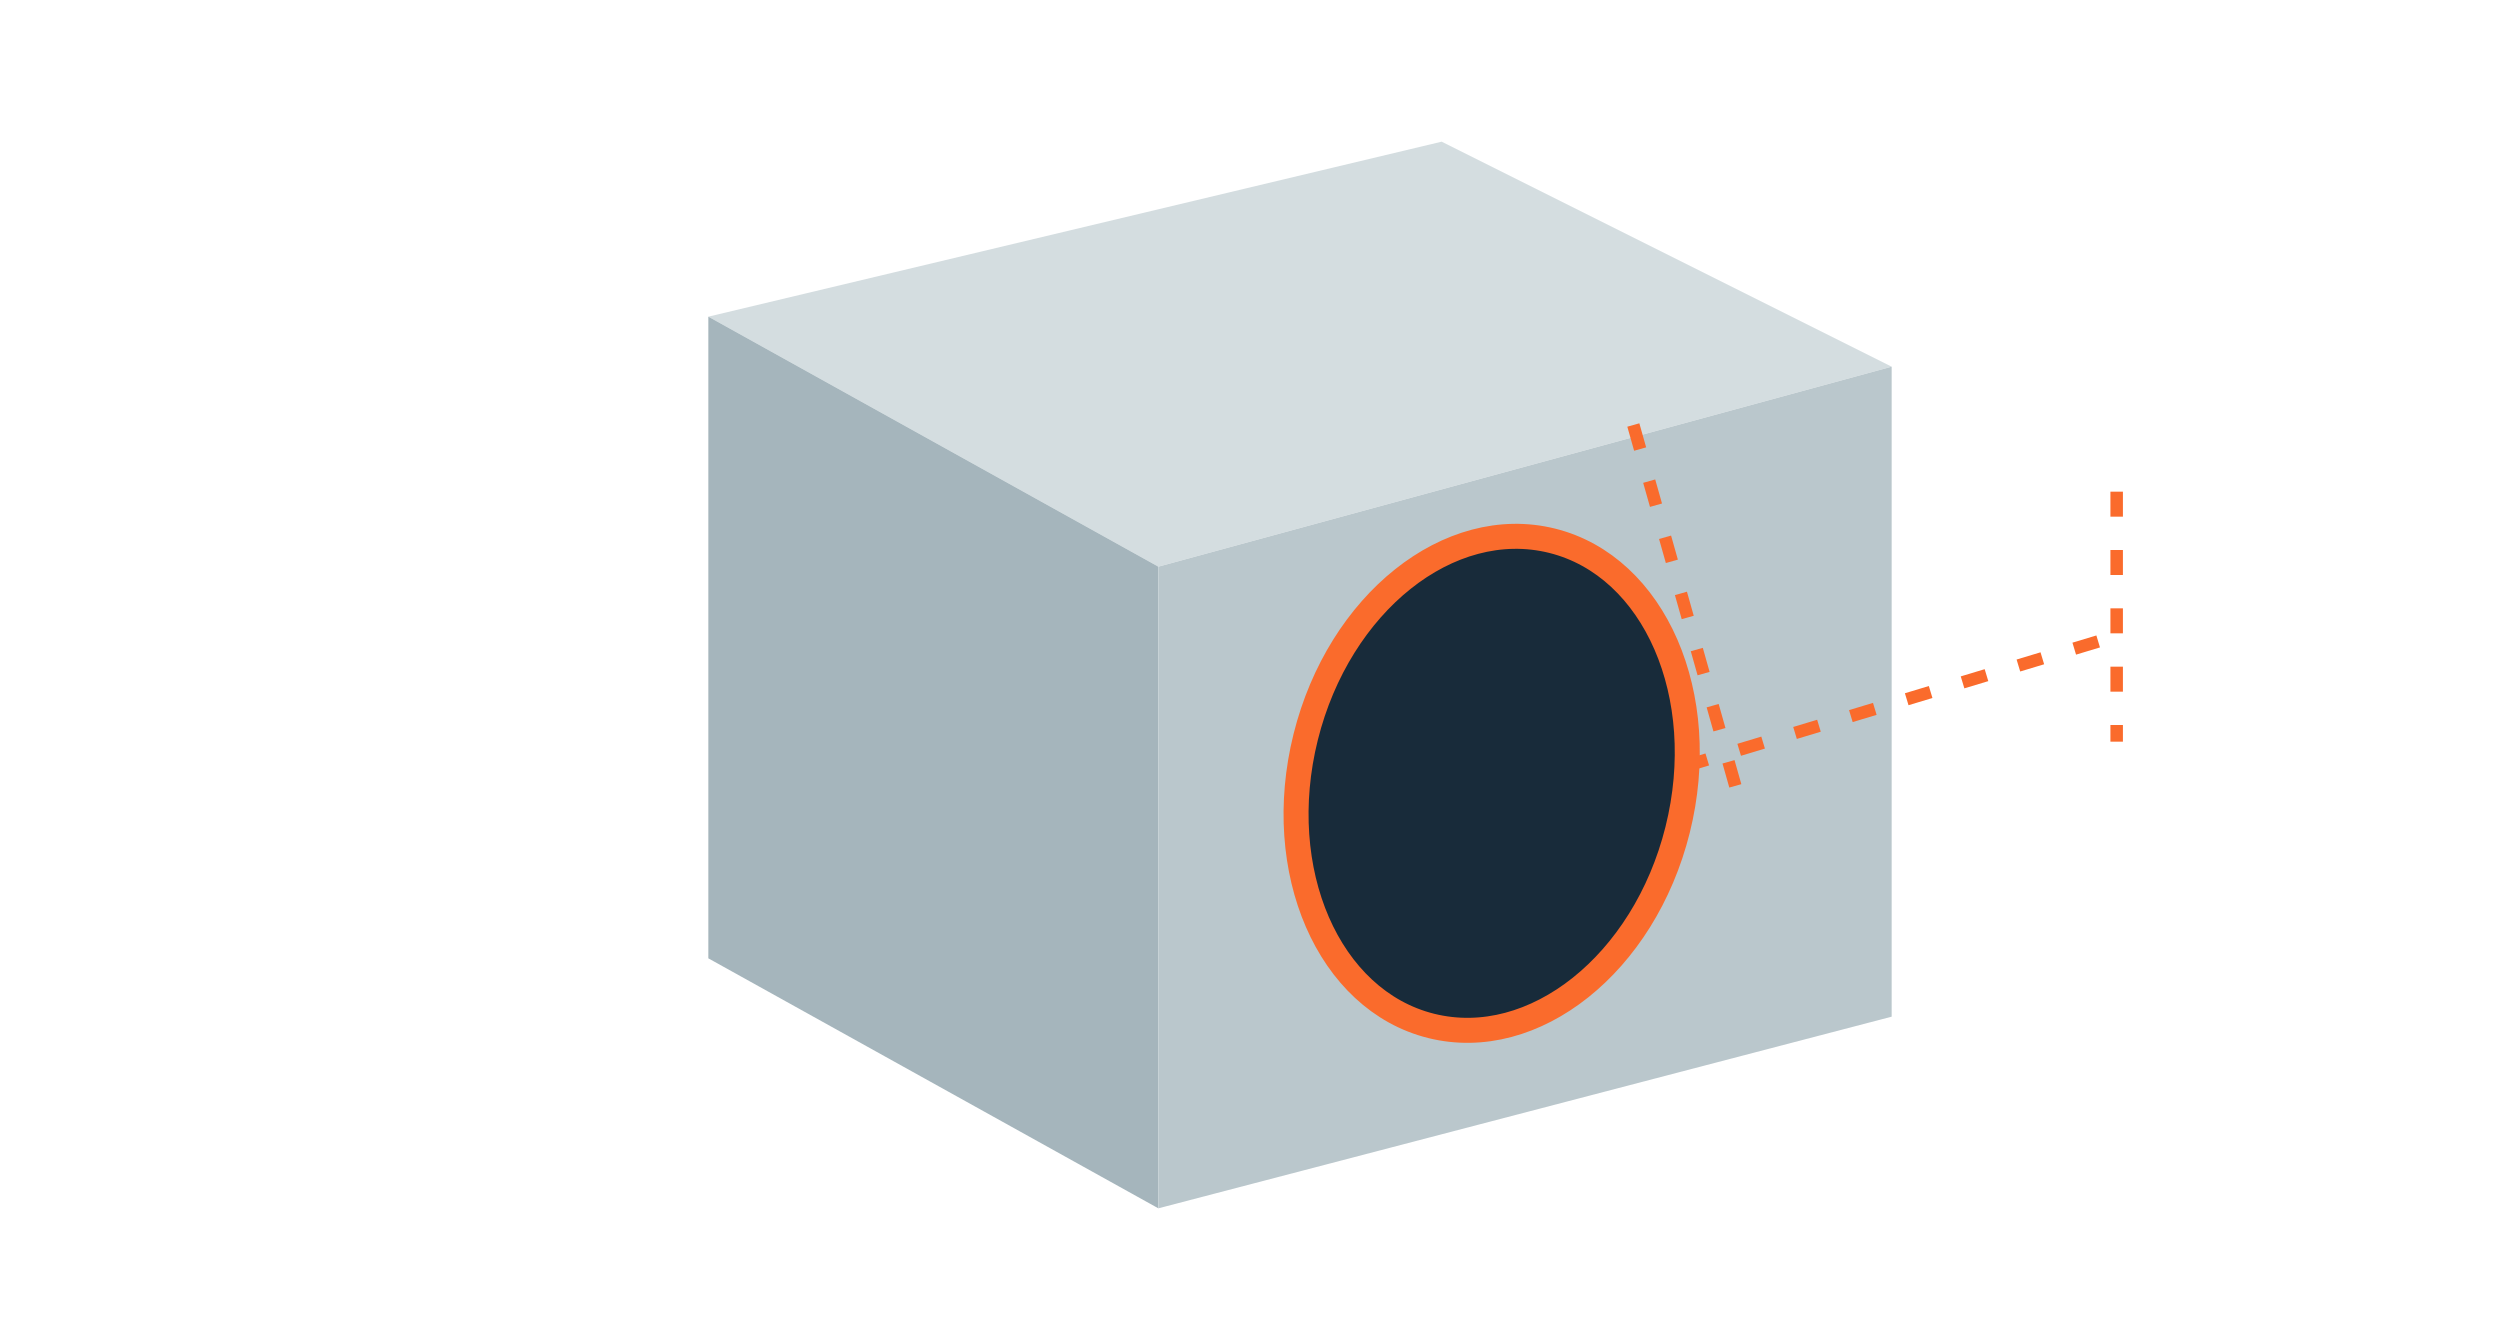
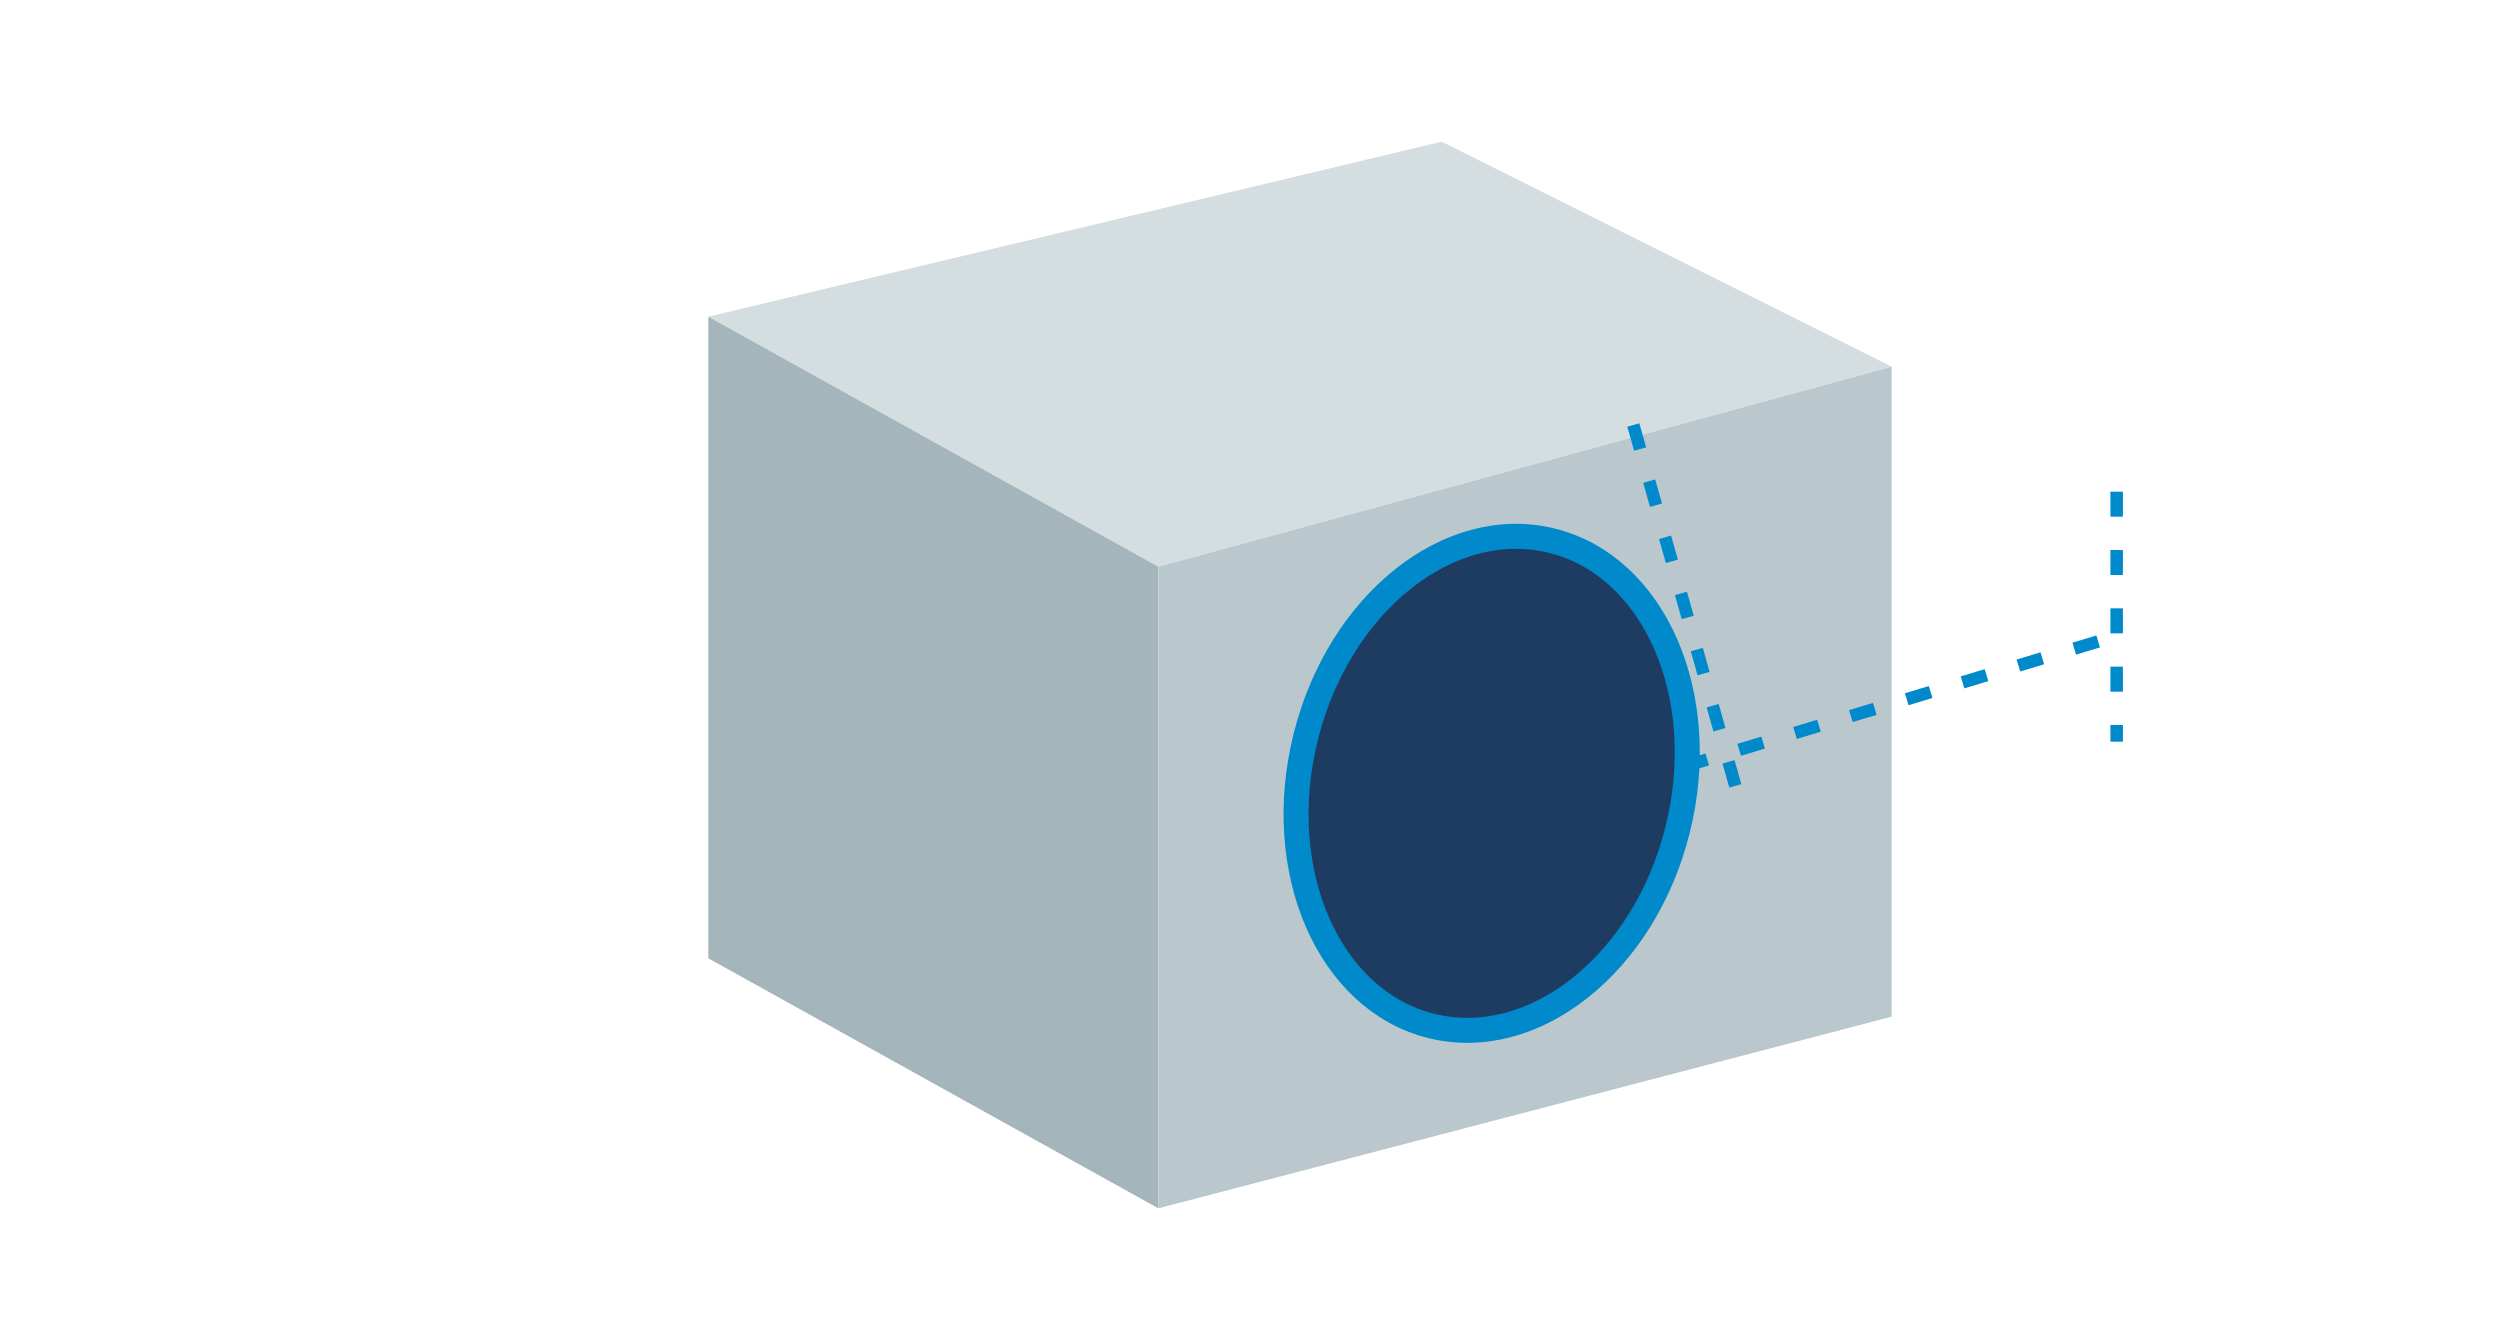
<svg xmlns="http://www.w3.org/2000/svg" viewBox="0 0 300 160" fill="none">
  <path d="m85 38 88-21 54 27-88 24z" fill="#d4dde0" />
  <path d="m85 38 54 30v77l-54-30z" fill="#a5b5bc" />
  <path d="m139 68 88-24v78l-88 23z" fill="#bac7cc" />
-   <ellipse cx="179" cy="94" rx="22" ry="29" transform="rotate(14 179 94)" fill="#182b3a" />
-   <ellipse cx="179" cy="94" rx="23" ry="30" transform="rotate(14 179 94)" stroke="#fa6b2c" stroke-width="3" />
-   <path d="m202 92 53-16M254 59v30m-58-38 13 46" stroke="#fa6b2c" stroke-width="1.5" stroke-dasharray="3 4" />
+   <ellipse cx="179" cy="94" rx="22" ry="29" transform="rotate(14 179 94)" fill="#1e3c61" />
+   <ellipse cx="179" cy="94" rx="23" ry="30" transform="rotate(14 179 94)" stroke="#008acb" stroke-width="3" />
+   <path d="m202 92 53-16M254 59v30m-58-38 13 46" stroke="#008acb" stroke-width="1.5" stroke-dasharray="3 4" />
</svg>
